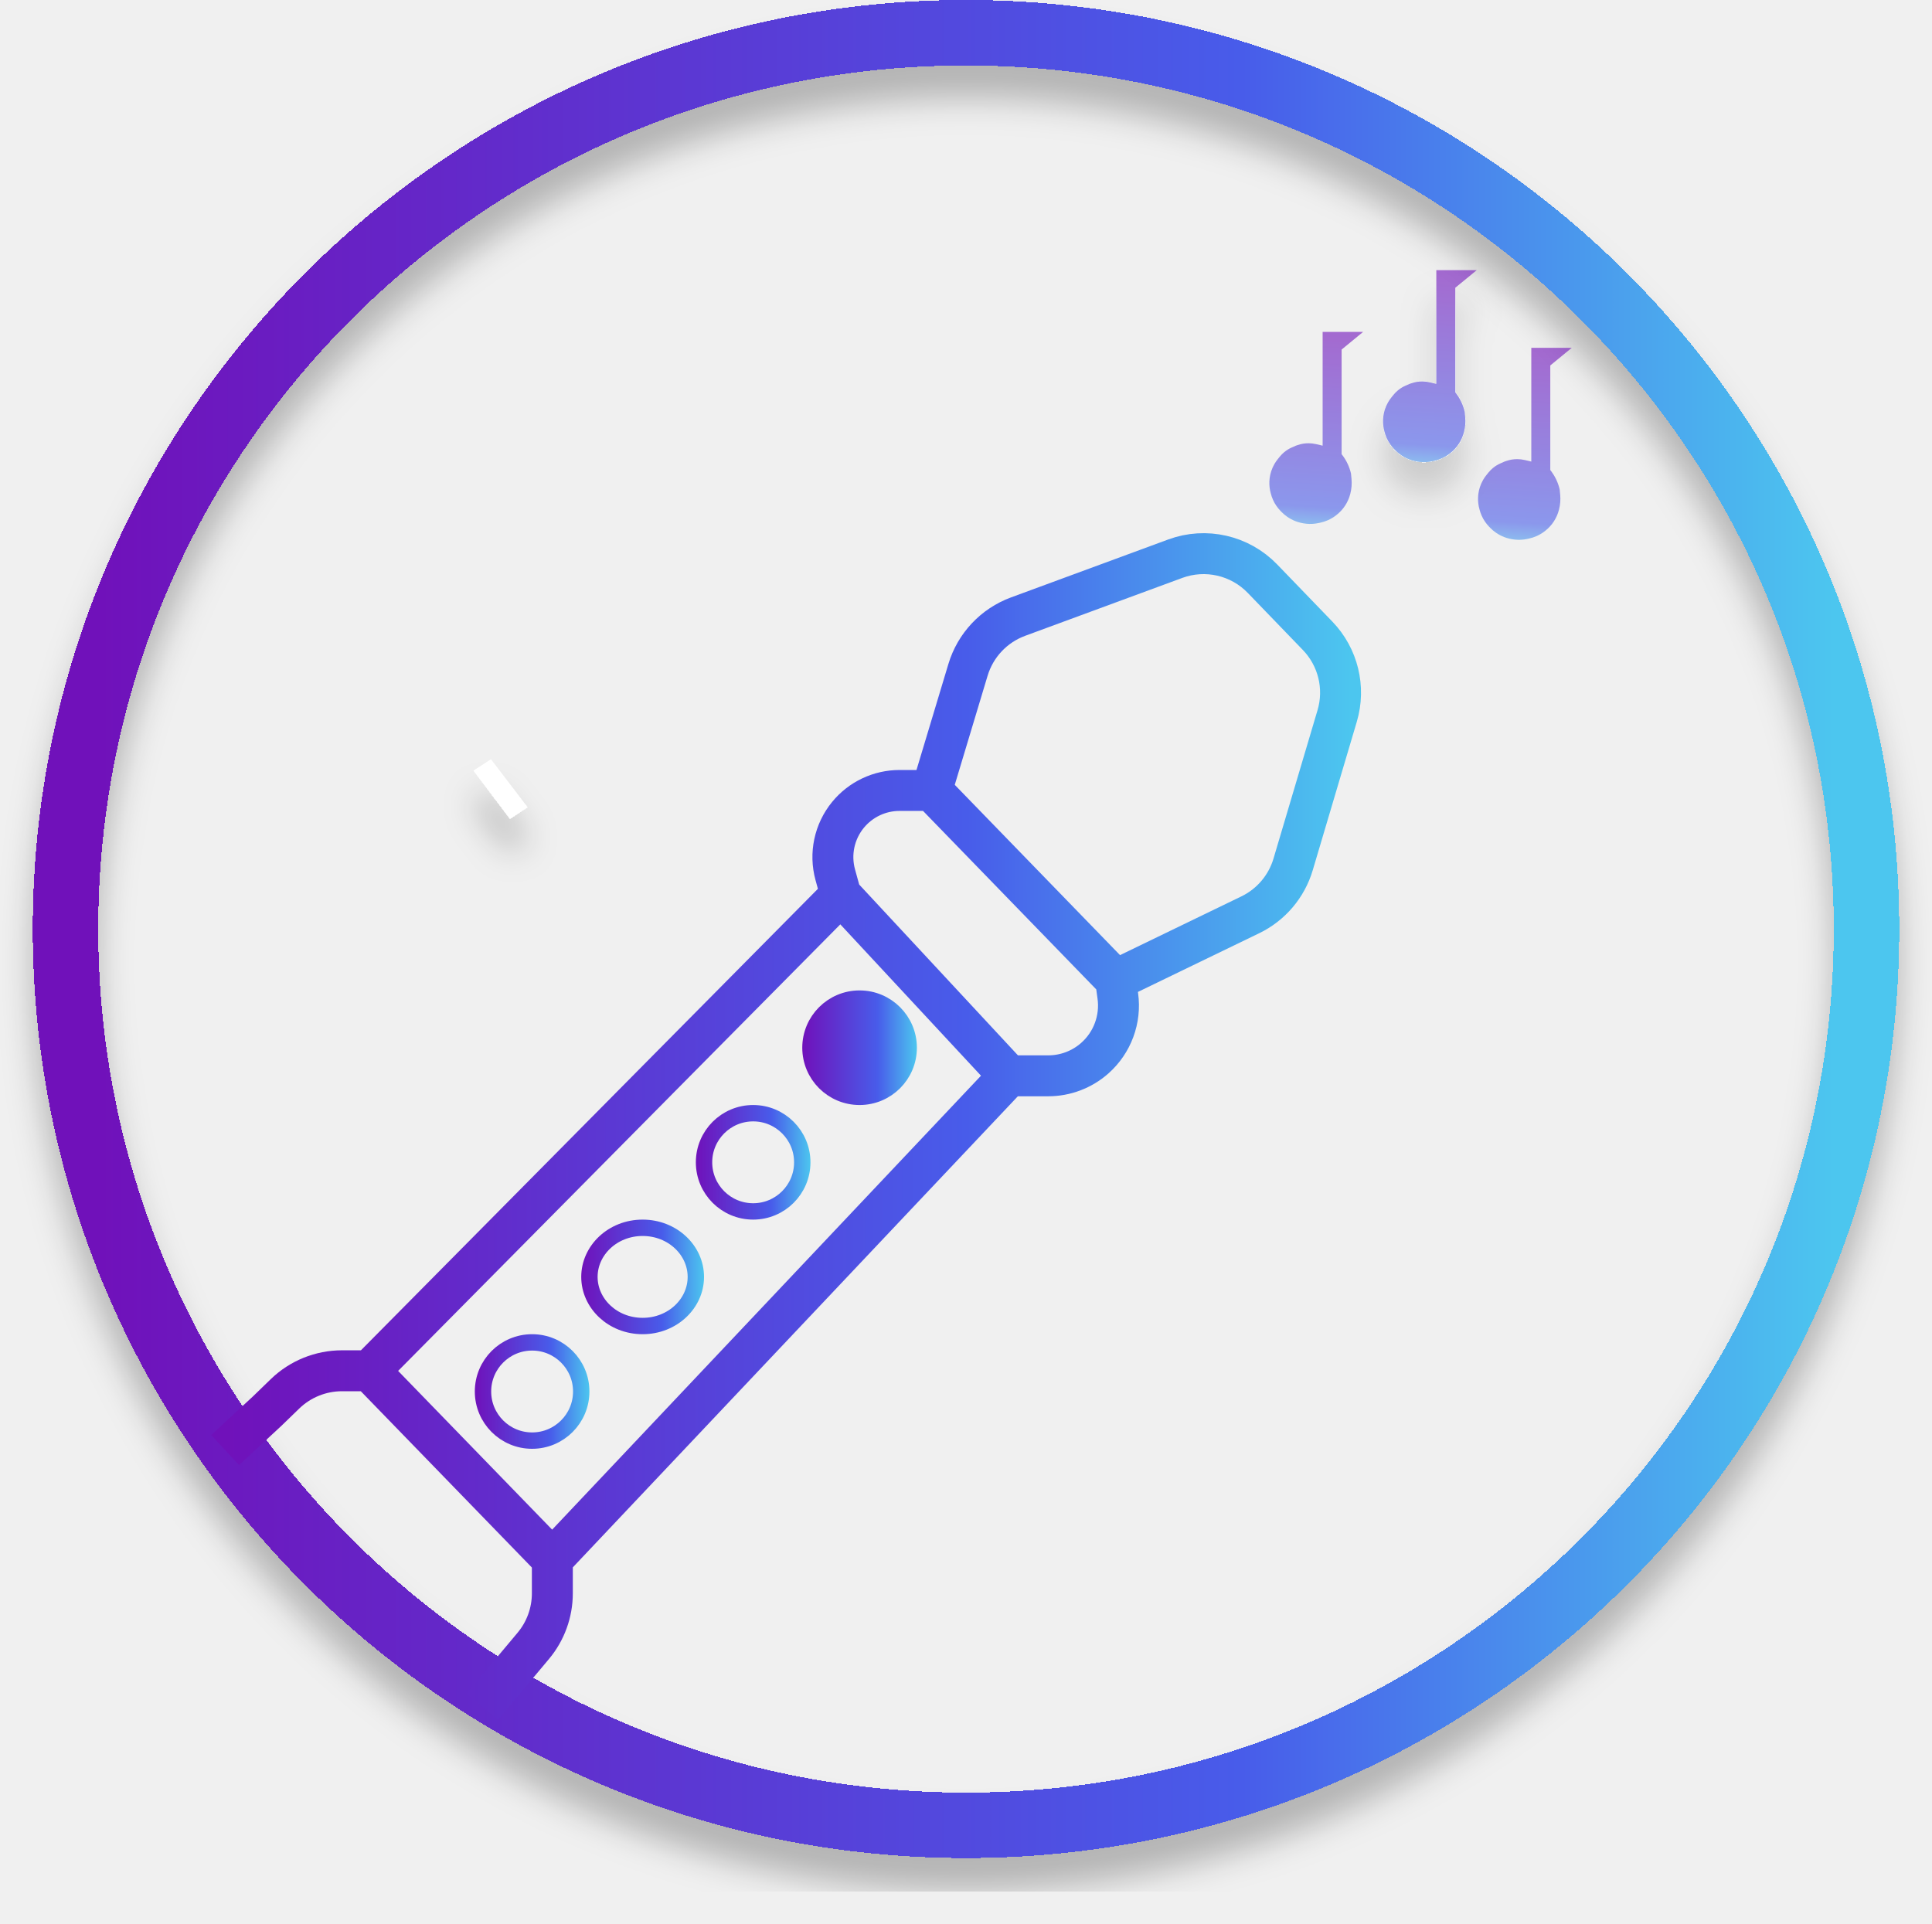
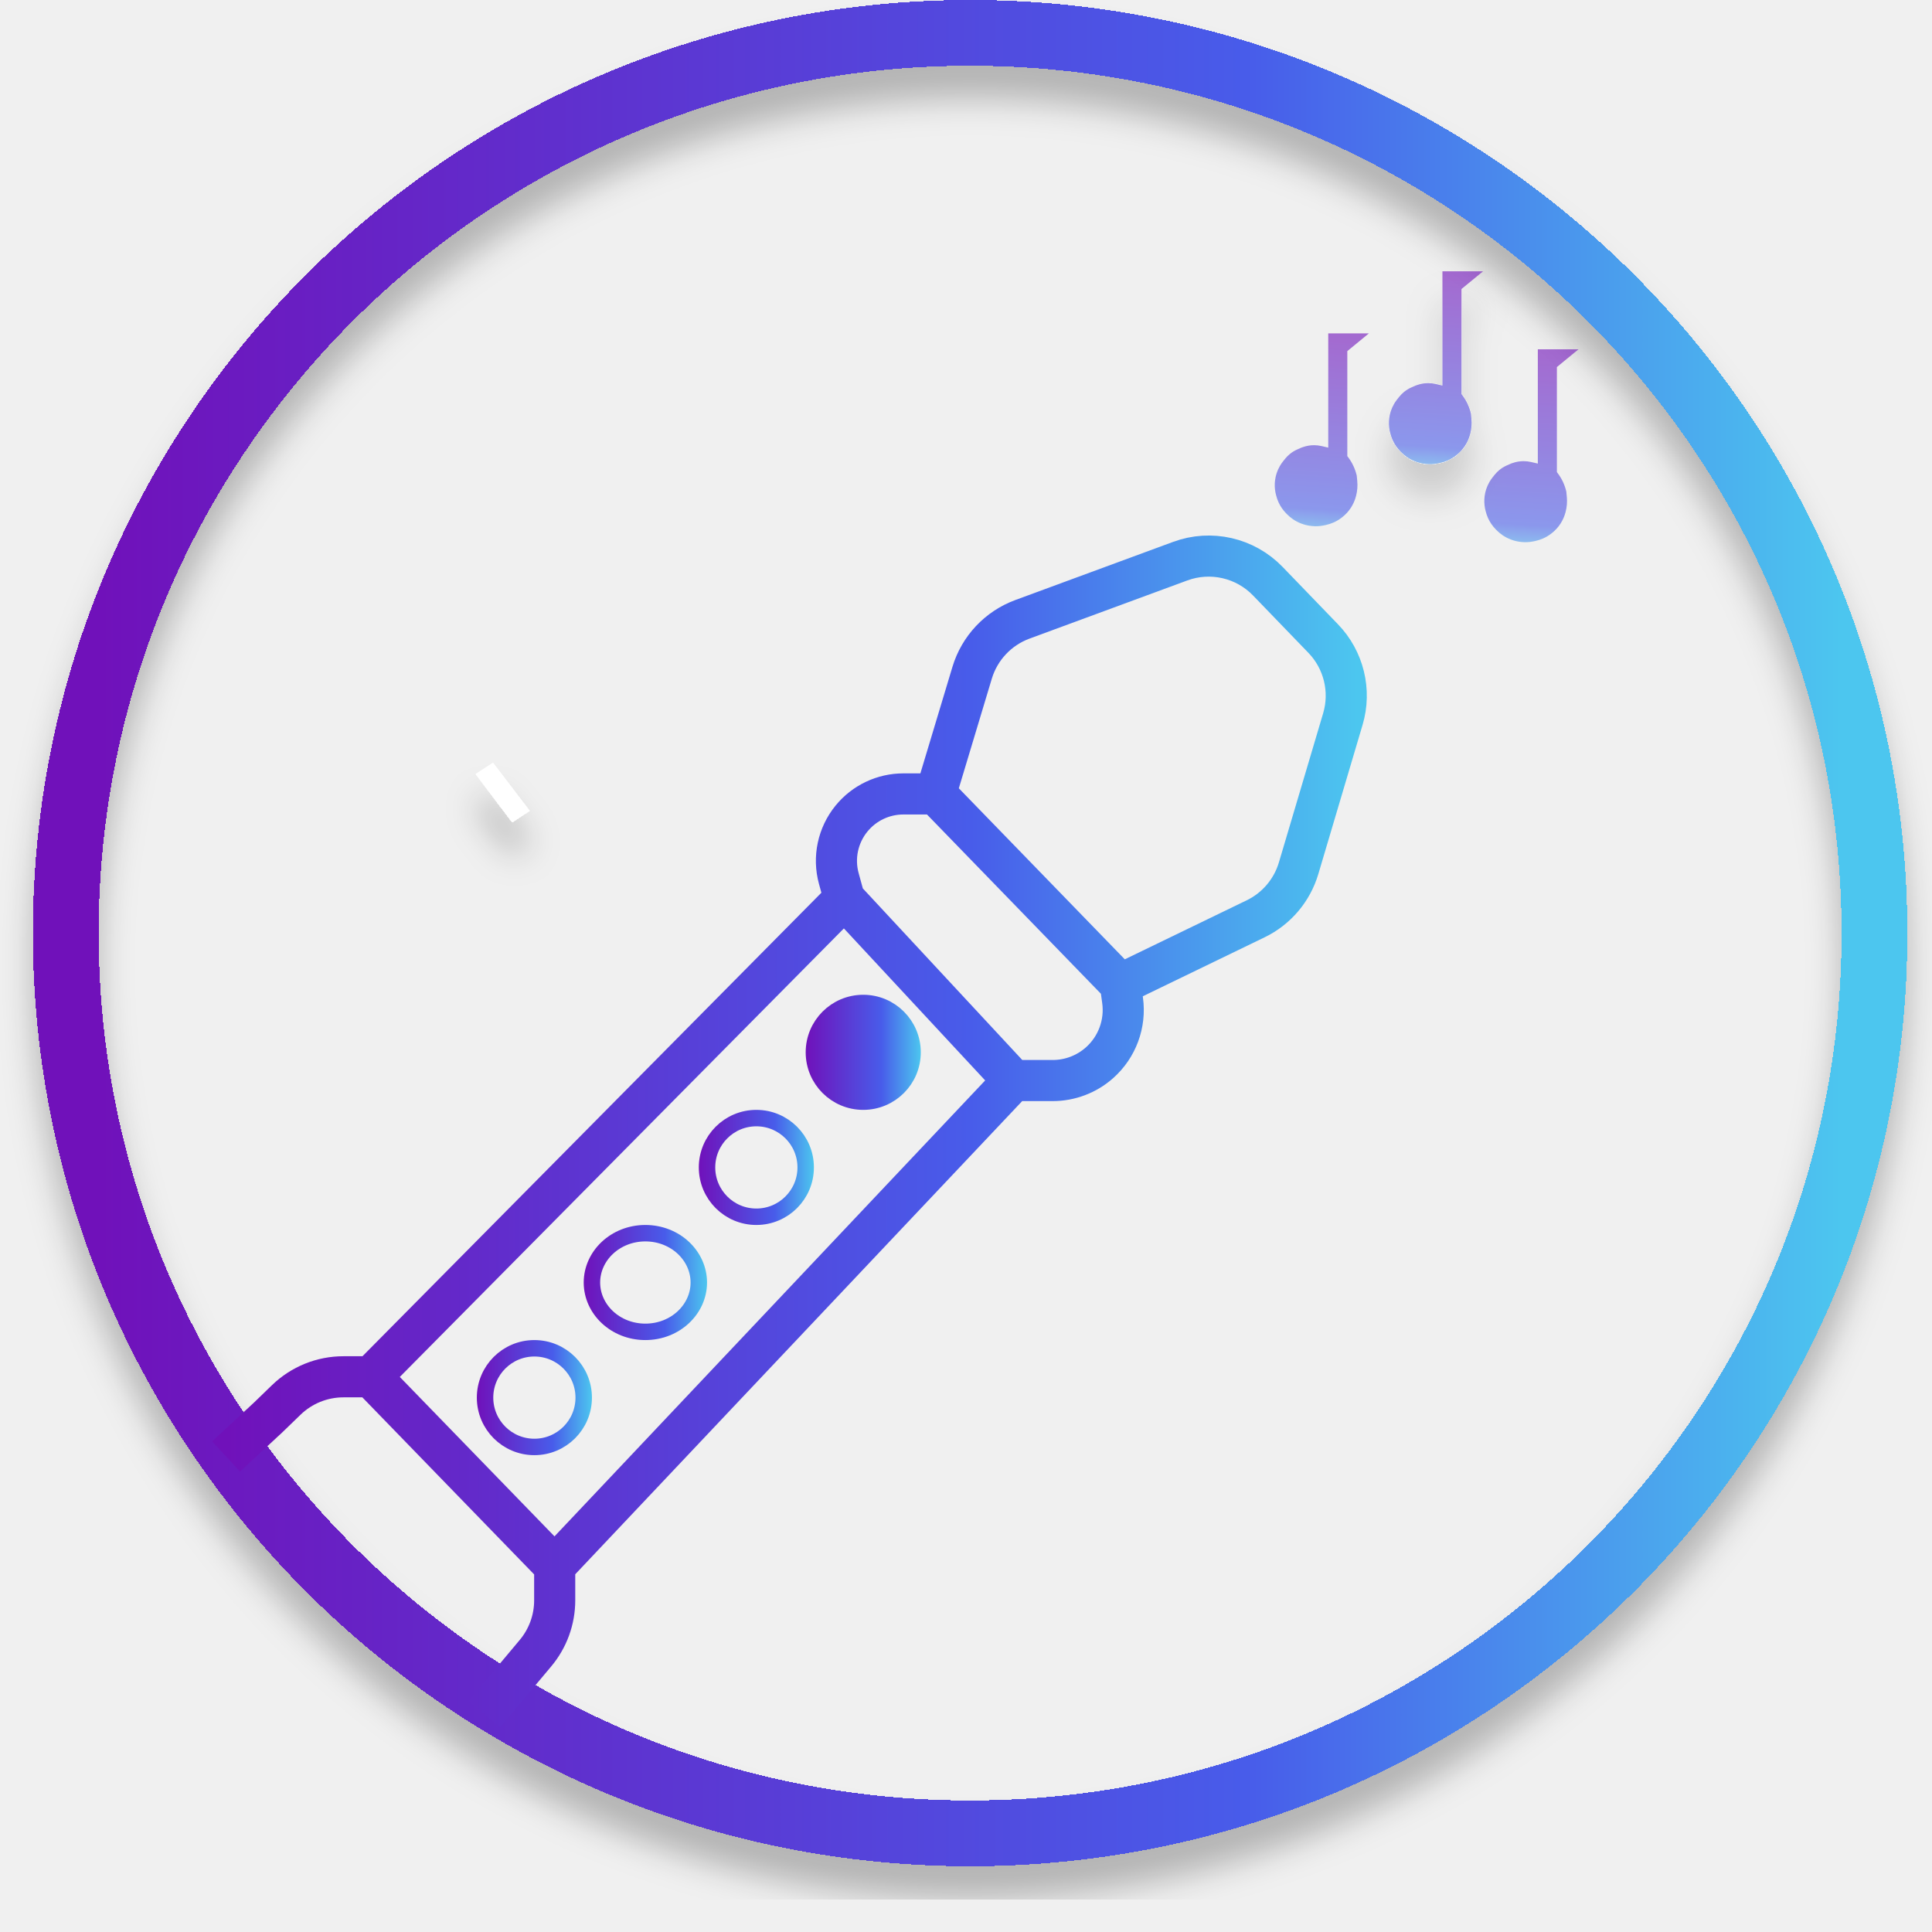
- <svg xmlns="http://www.w3.org/2000/svg" width="236" height="235" viewBox="0 0 236 235" fill="none">
+ <svg xmlns="http://www.w3.org/2000/svg" width="235" height="235" viewBox="0 0 235 235" fill="none">
  <g filter="url(#filter0_b_102_4378)">
    <g filter="url(#filter1_d_102_4378)">
      <rect width="2.526" height="7.356" transform="matrix(0.837453 -0.546509 0.6055 0.795846 57.8525 94.1559)" fill="white" />
      <rect width="2.526" height="7.356" transform="matrix(0.837453 -0.546509 0.6055 0.795846 57.8525 94.1559)" fill="white" />
    </g>
    <g filter="url(#filter2_d_102_4378)">
      <path d="M118 223C178.733 223 228 173.993 228 113.5C228 53.007 178.733 4 118 4C57.267 4 8 53.007 8 113.5C8 173.993 57.267 223 118 223Z" stroke="url(#paint0_linear_102_4378)" stroke-width="8" shape-rendering="crispEdges" />
    </g>
    <path d="M27.5 177.158L32.621 172.41L34.819 170.282C36.685 168.476 39.179 167.467 41.775 167.467H45.131M45.131 167.467L102.704 109.318M45.131 167.467L67.471 190.492M102.704 109.318L102.031 106.87C101.332 104.326 101.909 101.601 103.58 99.558V99.558C105.126 97.667 107.44 96.57 109.883 96.57H113.81M102.704 109.318L123.257 131.433M113.81 96.57L118.245 81.834C119.15 78.826 121.415 76.418 124.362 75.332L143.559 68.257C147.28 66.885 151.459 67.842 154.213 70.695L160.949 77.674C163.452 80.267 164.366 84.007 163.341 87.463L157.958 105.606C157.158 108.302 155.26 110.537 152.728 111.762L136.278 119.725M113.81 96.57L136.278 119.725M136.278 119.725L136.546 121.682C136.937 124.523 135.882 127.372 133.736 129.274V129.274C132.166 130.665 130.141 131.433 128.043 131.433H123.257M123.257 131.433L67.471 190.492M67.471 190.492V194.659C67.471 197.009 66.644 199.284 65.134 201.084L58.917 208.5" stroke="url(#paint1_linear_102_4378)" stroke-width="5" />
    <path d="M85 156C85 159.25 82.156 162 78.5 162C74.844 162 72 159.25 72 156C72 152.75 74.844 150 78.5 150C82.156 150 85 152.75 85 156Z" stroke="url(#paint2_linear_102_4378)" stroke-width="2" />
    <circle cx="92" cy="142" r="6" stroke="url(#paint3_linear_102_4378)" stroke-width="2" />
    <circle cx="65" cy="170" r="6" stroke="url(#paint4_linear_102_4378)" stroke-width="2" />
    <circle cx="105" cy="128" r="6" fill="url(#paint5_linear_102_4378)" stroke="url(#paint6_linear_102_4378)" stroke-width="2" />
    <g opacity="0.6">
      <path d="M190.583 60.461L190.519 59.79C190.33 58.978 189.973 58.216 189.469 57.551L189.373 57.424V45.941V44.647L192 42.49H187.054V43.73V44.971V45.833V49.069V56.389L186.248 56.2C185.945 56.129 185.634 56.093 185.323 56.093C184.875 56.093 184.429 56.168 184.005 56.314L183.786 56.389L183.273 56.616C182.948 56.76 182.644 56.947 182.37 57.174C182.168 57.34 181.984 57.527 181.82 57.73L181.574 58.035C181.425 58.219 181.289 58.417 181.17 58.621C181.006 58.904 180.87 59.208 180.77 59.519C180.68 59.797 180.616 60.084 180.581 60.375L180.58 60.387C180.521 60.873 180.538 61.365 180.632 61.846L180.634 61.86L180.715 62.195C180.851 62.755 181.089 63.286 181.417 63.76C181.564 63.972 181.727 64.171 181.906 64.355L182.02 64.473C182.242 64.702 182.486 64.908 182.748 65.089C183.057 65.301 183.393 65.478 183.743 65.614C184.149 65.771 184.578 65.875 185.011 65.919L185.064 65.925C185.546 65.975 186.033 65.95 186.508 65.852L186.722 65.808C187.056 65.739 187.381 65.635 187.693 65.497C188.048 65.34 188.382 65.141 188.689 64.903L188.729 64.873C189.155 64.542 189.523 64.142 189.815 63.689C190.092 63.261 190.298 62.791 190.426 62.298L190.441 62.239C190.591 61.659 190.639 61.058 190.583 60.461Z" fill="url(#paint7_linear_102_4378)" />
      <g filter="url(#filter3_d_102_4378)">
        <path d="M178.979 50.971L178.915 50.3C178.726 49.488 178.369 48.725 177.865 48.061L177.769 47.934V36.451V35.157L180.396 33H175.45V34.24V35.48V36.343V39.578V46.899L174.644 46.71C174.341 46.639 174.03 46.603 173.719 46.603C173.27 46.603 172.825 46.678 172.401 46.824L172.182 46.899L171.669 47.126C171.344 47.27 171.04 47.457 170.766 47.684C170.564 47.85 170.38 48.036 170.216 48.24L169.97 48.544C169.821 48.729 169.685 48.927 169.566 49.131C169.402 49.414 169.266 49.717 169.165 50.029C169.075 50.307 169.012 50.594 168.977 50.885L168.976 50.897C168.917 51.383 168.934 51.875 169.028 52.356L169.03 52.37L169.111 52.705C169.247 53.265 169.485 53.796 169.813 54.27C169.959 54.481 170.123 54.68 170.302 54.865L170.416 54.983C170.638 55.212 170.882 55.418 171.144 55.599C171.453 55.811 171.789 55.988 172.139 56.123C172.545 56.281 172.974 56.385 173.407 56.429L173.46 56.435C173.942 56.484 174.429 56.46 174.904 56.362L175.118 56.318C175.452 56.249 175.777 56.145 176.089 56.007C176.444 55.85 176.778 55.651 177.085 55.413L177.125 55.382C177.551 55.052 177.919 54.652 178.211 54.199C178.488 53.771 178.694 53.301 178.822 52.808L178.837 52.749C178.987 52.169 179.035 51.568 178.979 50.971Z" fill="url(#paint8_linear_102_4378)" />
      </g>
      <path d="M165.092 58.52L165.028 57.849C164.839 57.037 164.482 56.274 163.979 55.61L163.882 55.483V44V42.706L166.509 40.549H161.563V41.789V43.029V43.892V47.127V54.448L160.757 54.259C160.454 54.188 160.143 54.152 159.832 54.152C159.384 54.152 158.938 54.227 158.514 54.373L158.295 54.448L157.782 54.675C157.457 54.819 157.153 55.006 156.879 55.233C156.677 55.399 156.493 55.585 156.329 55.789L156.083 56.094C155.934 56.278 155.798 56.476 155.679 56.68C155.515 56.963 155.379 57.266 155.279 57.578C155.189 57.856 155.126 58.143 155.09 58.434L155.089 58.446C155.03 58.932 155.047 59.424 155.141 59.905L155.143 59.919L155.224 60.254C155.36 60.814 155.598 61.345 155.926 61.819C156.073 62.031 156.236 62.229 156.415 62.414L156.529 62.532C156.751 62.761 156.995 62.967 157.257 63.148C157.566 63.36 157.903 63.537 158.252 63.673C158.658 63.83 159.087 63.934 159.52 63.978L159.573 63.984C160.055 64.034 160.542 64.009 161.017 63.911L161.231 63.867C161.565 63.798 161.89 63.694 162.202 63.556C162.557 63.399 162.891 63.2 163.198 62.962L163.238 62.931C163.664 62.601 164.032 62.201 164.324 61.748C164.601 61.32 164.807 60.85 164.935 60.357L164.95 60.298C165.1 59.718 165.148 59.117 165.092 58.52Z" fill="url(#paint9_linear_102_4378)" />
    </g>
  </g>
  <defs>
-     <filter id="filter0_b_102_4378" x="0" y="-4" width="236" height="235" filterUnits="userSpaceOnUse" color-interpolation-filters="sRGB">
+     <filter id="filter0_b_102_4378" x="0" y="-4" width="235" height="235" filterUnits="userSpaceOnUse" color-interpolation-filters="sRGB">
      <feFlood flood-opacity="0" result="BackgroundImageFix" />
      <feGaussianBlur in="BackgroundImageFix" stdDeviation="2" />
      <feComposite in2="SourceAlpha" operator="in" result="effect1_backgroundBlur_102_4378" />
      <feBlend mode="normal" in="SourceGraphic" in2="effect1_backgroundBlur_102_4378" result="shape" />
    </filter>
    <filter id="filter1_d_102_4378" x="53.852" y="92.775" width="14.57" height="15.235" filterUnits="userSpaceOnUse" color-interpolation-filters="sRGB">
      <feFlood flood-opacity="0" result="BackgroundImageFix" />
      <feColorMatrix in="SourceAlpha" type="matrix" values="0 0 0 0 0 0 0 0 0 0 0 0 0 0 0 0 0 0 127 0" result="hardAlpha" />
      <feOffset dy="4" />
      <feGaussianBlur stdDeviation="2" />
      <feComposite in2="hardAlpha" operator="out" />
      <feColorMatrix type="matrix" values="0 0 0 0 0 0 0 0 0 0 0 0 0 0 0 0 0 0 0.25 0" />
      <feBlend mode="normal" in2="BackgroundImageFix" result="effect1_dropShadow_102_4378" />
      <feBlend mode="normal" in="SourceGraphic" in2="effect1_dropShadow_102_4378" result="shape" />
    </filter>
-     <filter id="filter2_d_102_4378" x="0" y="0" width="236" height="235" filterUnits="userSpaceOnUse" color-interpolation-filters="sRGB">
+     <filter id="filter2_d_102_4378" x="0" y="0" width="235" height="235" filterUnits="userSpaceOnUse" color-interpolation-filters="sRGB">
      <feFlood flood-opacity="0" result="BackgroundImageFix" />
      <feColorMatrix in="SourceAlpha" type="matrix" values="0 0 0 0 0 0 0 0 0 0 0 0 0 0 0 0 0 0 127 0" result="hardAlpha" />
      <feOffset dy="4" />
      <feGaussianBlur stdDeviation="2" />
      <feComposite in2="hardAlpha" operator="out" />
      <feColorMatrix type="matrix" values="0 0 0 0 0 0 0 0 0 0 0 0 0 0 0 0 0 0 0.25 0" />
      <feBlend mode="normal" in2="BackgroundImageFix" result="effect1_dropShadow_102_4378" />
      <feBlend mode="normal" in="SourceGraphic" in2="effect1_dropShadow_102_4378" result="shape" />
    </filter>
    <filter id="filter3_d_102_4378" x="164.942" y="33" width="19.454" height="31.46" filterUnits="userSpaceOnUse" color-interpolation-filters="sRGB">
      <feFlood flood-opacity="0" result="BackgroundImageFix" />
      <feColorMatrix in="SourceAlpha" type="matrix" values="0 0 0 0 0 0 0 0 0 0 0 0 0 0 0 0 0 0 127 0" result="hardAlpha" />
      <feOffset dy="4" />
      <feGaussianBlur stdDeviation="2" />
      <feComposite in2="hardAlpha" operator="out" />
      <feColorMatrix type="matrix" values="0 0 0 0 0 0 0 0 0 0 0 0 0 0 0 0 0 0 0.25 0" />
      <feBlend mode="normal" in2="BackgroundImageFix" result="effect1_dropShadow_102_4378" />
      <feBlend mode="normal" in="SourceGraphic" in2="effect1_dropShadow_102_4378" result="shape" />
    </filter>
    <linearGradient id="paint0_linear_102_4378" x1="12" y1="113.5" x2="224" y2="113.5" gradientUnits="userSpaceOnUse">
      <stop stop-color="#7011BA" />
      <stop offset="0.659" stop-color="#485CEA" />
      <stop offset="1" stop-color="#4CC6EF" />
    </linearGradient>
    <linearGradient id="paint1_linear_102_4378" x1="27.5" y1="137.25" x2="165" y2="137.25" gradientUnits="userSpaceOnUse">
      <stop stop-color="#7011BA" />
      <stop offset="0.659" stop-color="#485CEA" />
      <stop offset="1" stop-color="#4CC6EF" />
    </linearGradient>
    <linearGradient id="paint2_linear_102_4378" x1="71" y1="156" x2="86" y2="156" gradientUnits="userSpaceOnUse">
      <stop stop-color="#7011BA" />
      <stop offset="0.659" stop-color="#485CEA" />
      <stop offset="1" stop-color="#4CC6EF" />
    </linearGradient>
    <linearGradient id="paint3_linear_102_4378" x1="85" y1="142" x2="99" y2="142" gradientUnits="userSpaceOnUse">
      <stop stop-color="#7011BA" />
      <stop offset="0.659" stop-color="#485CEA" />
      <stop offset="1" stop-color="#4CC6EF" />
    </linearGradient>
    <linearGradient id="paint4_linear_102_4378" x1="58" y1="170" x2="72" y2="170" gradientUnits="userSpaceOnUse">
      <stop stop-color="#7011BA" />
      <stop offset="0.659" stop-color="#485CEA" />
      <stop offset="1" stop-color="#4CC6EF" />
    </linearGradient>
    <linearGradient id="paint5_linear_102_4378" x1="98" y1="128" x2="112" y2="128" gradientUnits="userSpaceOnUse">
      <stop stop-color="#7011BA" />
      <stop offset="0.659" stop-color="#485CEA" />
      <stop offset="1" stop-color="#4CC6EF" />
    </linearGradient>
    <linearGradient id="paint6_linear_102_4378" x1="98" y1="128" x2="112" y2="128" gradientUnits="userSpaceOnUse">
      <stop stop-color="#7011BA" />
      <stop offset="0.659" stop-color="#485CEA" />
      <stop offset="1" stop-color="#4CC6EF" />
    </linearGradient>
    <linearGradient id="paint7_linear_102_4378" x1="186.245" y1="42.846" x2="184.75" y2="67.691" gradientUnits="userSpaceOnUse">
      <stop stop-color="#7011BA" />
      <stop offset="0.844" stop-color="#485CEA" />
      <stop offset="1" stop-color="#4CC6EF" />
    </linearGradient>
    <linearGradient id="paint8_linear_102_4378" x1="174.641" y1="33.356" x2="173.146" y2="58.201" gradientUnits="userSpaceOnUse">
      <stop stop-color="#7011BA" />
      <stop offset="0.844" stop-color="#485CEA" />
      <stop offset="1" stop-color="#4CC6EF" />
    </linearGradient>
    <linearGradient id="paint9_linear_102_4378" x1="160.755" y1="40.905" x2="159.259" y2="65.75" gradientUnits="userSpaceOnUse">
      <stop stop-color="#7011BA" />
      <stop offset="0.844" stop-color="#485CEA" />
      <stop offset="1" stop-color="#4CC6EF" />
    </linearGradient>
  </defs>
</svg>
